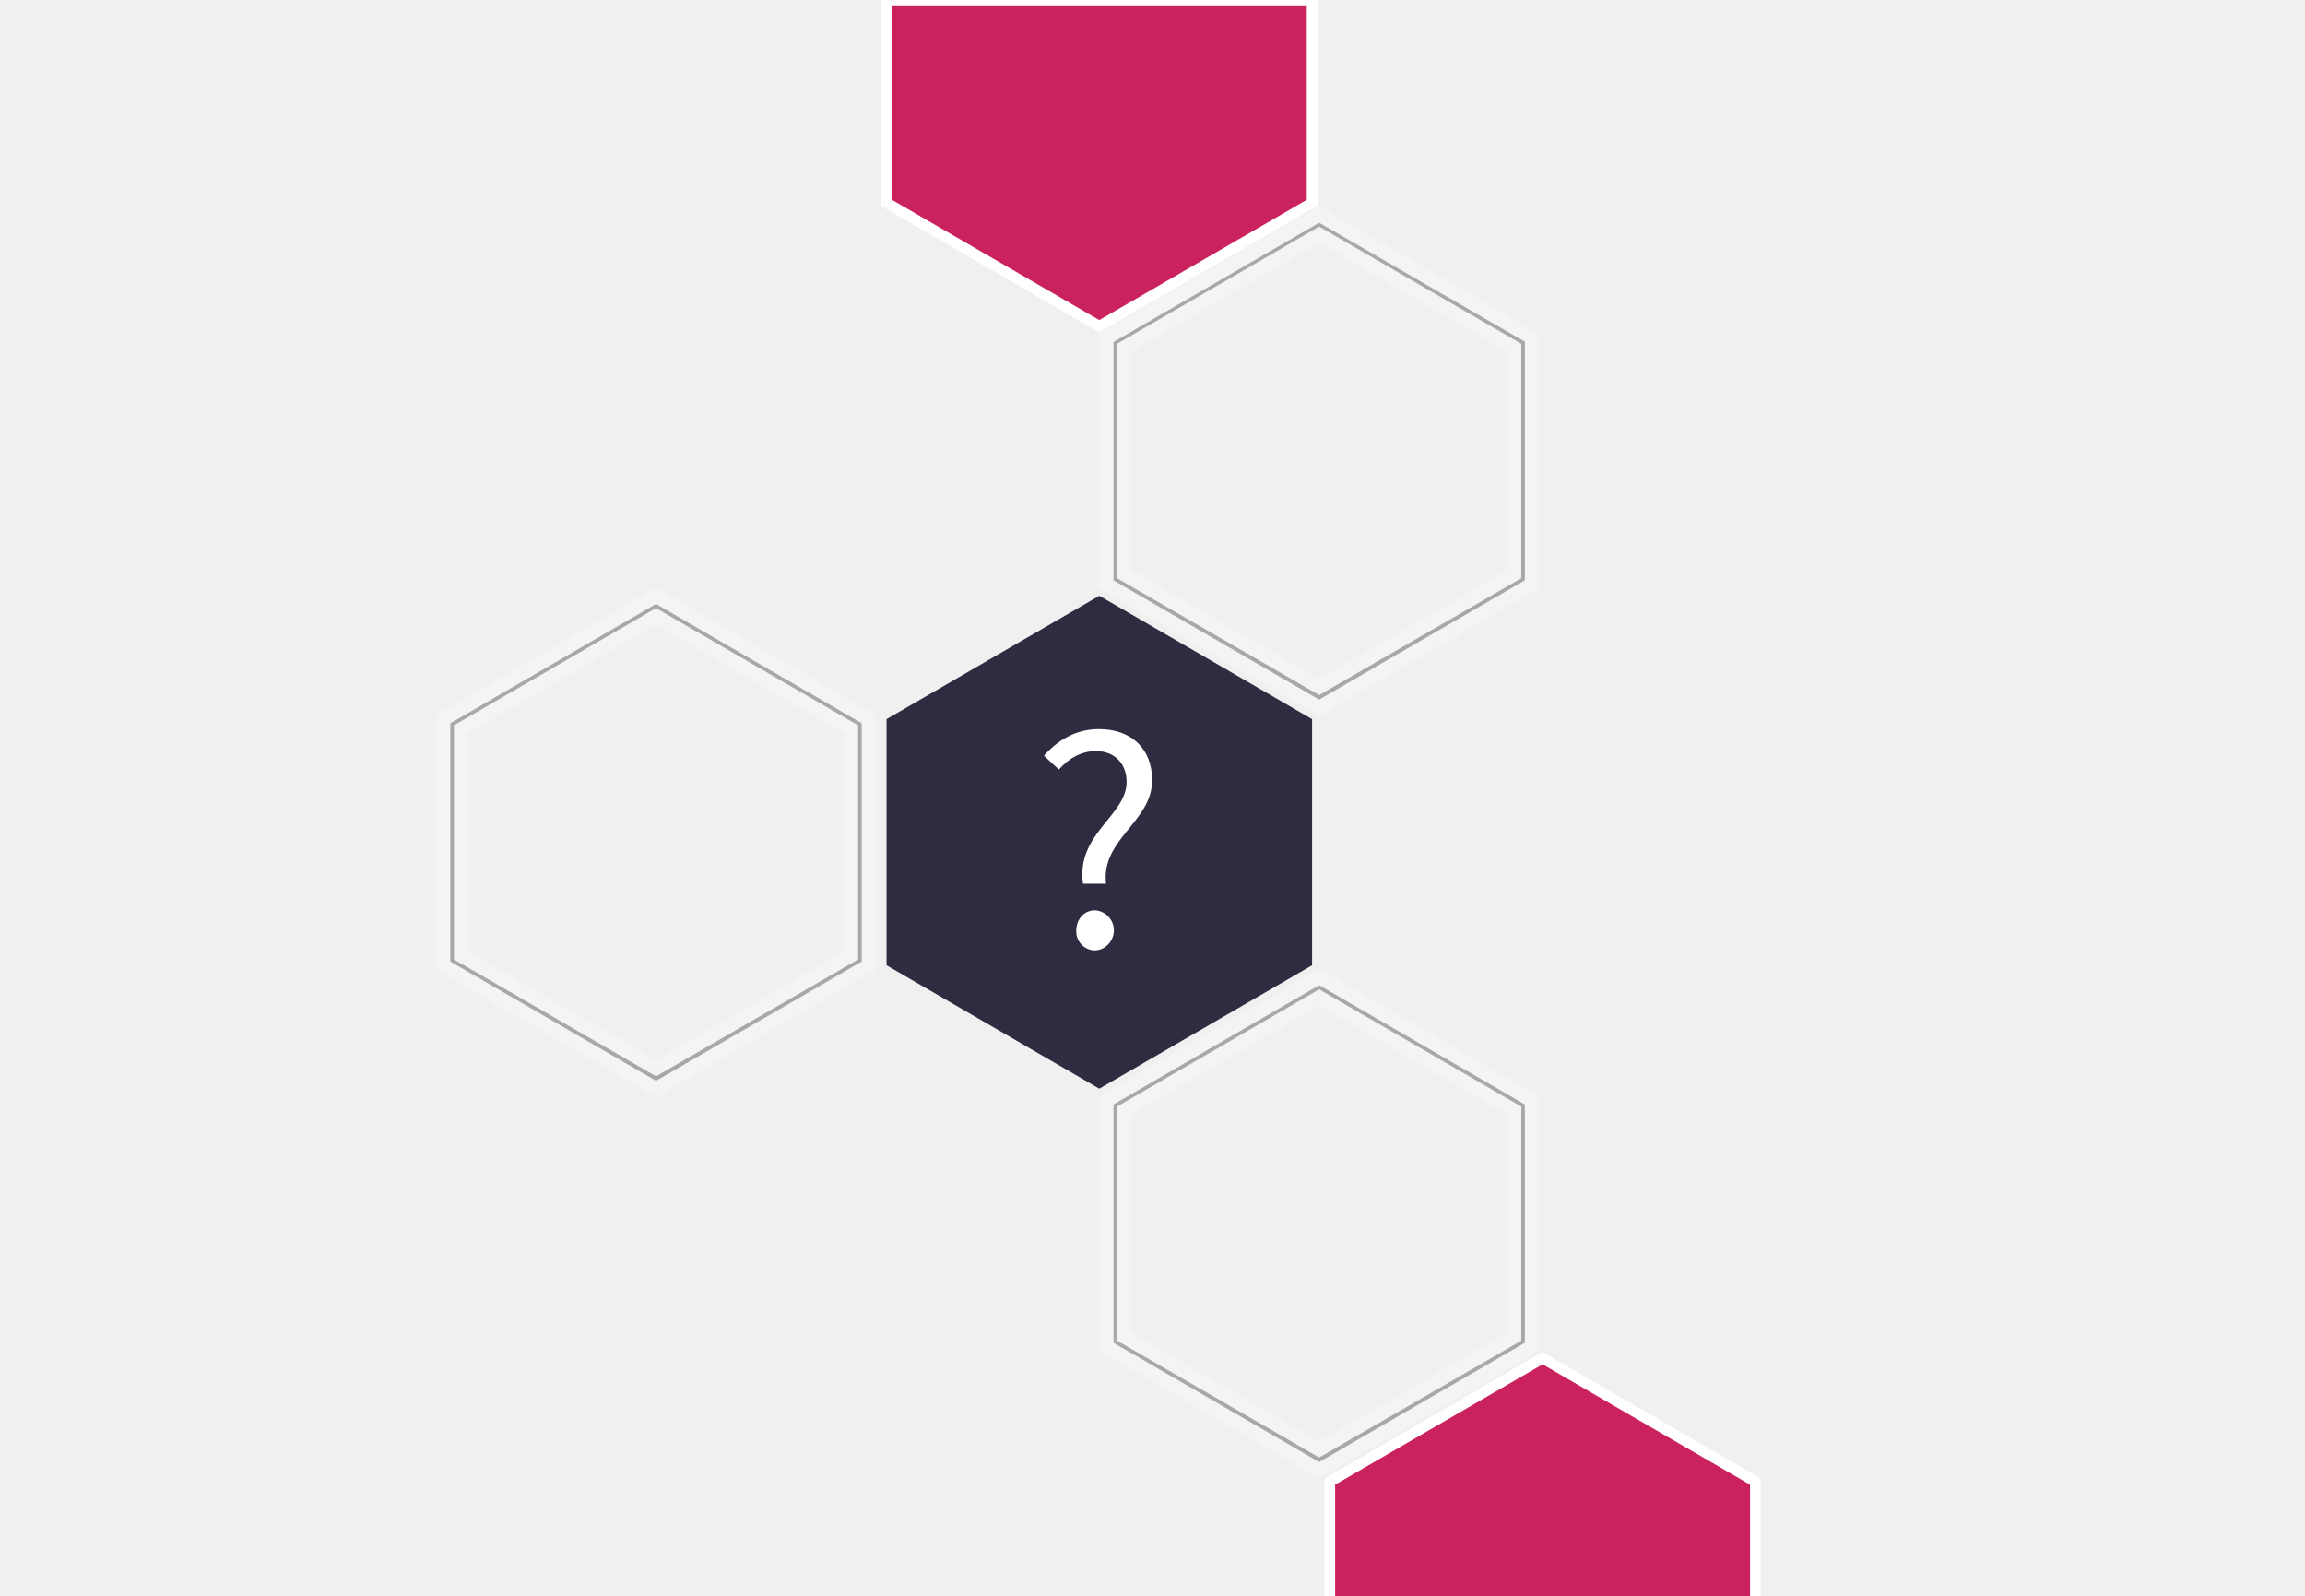
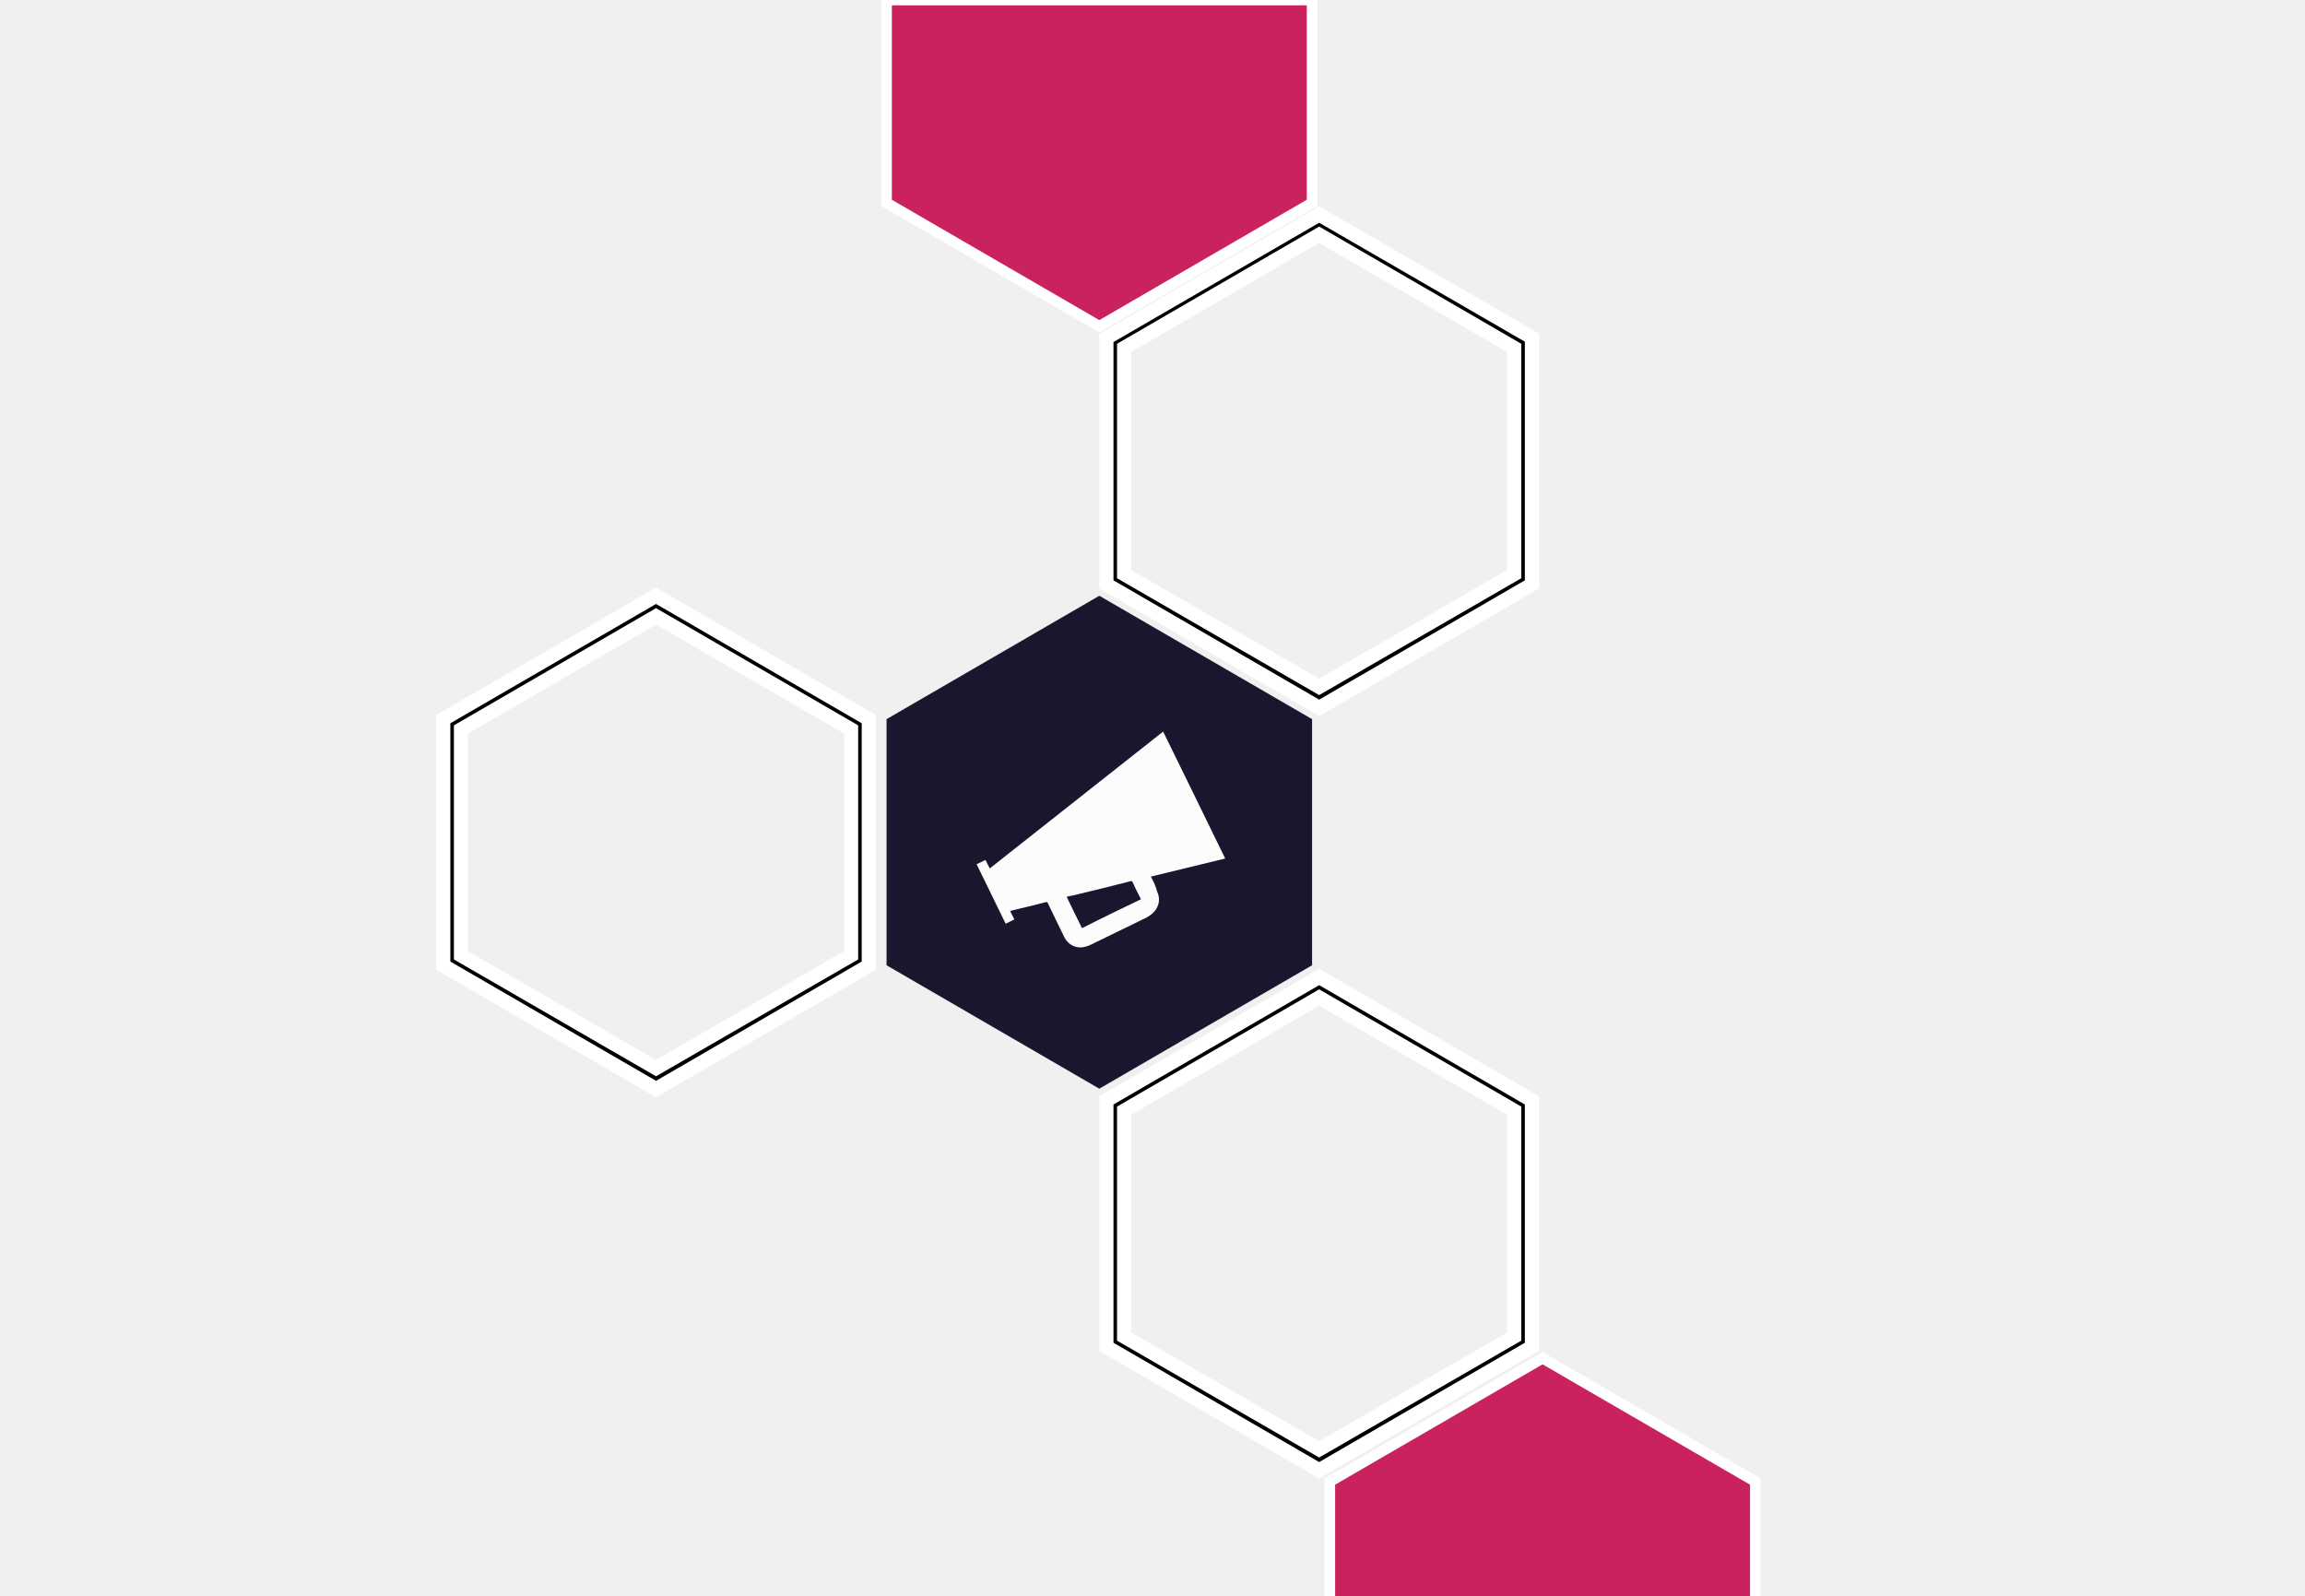
<svg xmlns="http://www.w3.org/2000/svg" version="1.1" id="Layer_1" x="0px" y="0px" viewBox="0 0 650 450" style="enable-background:new 0 0 650 450;" xml:space="preserve">
  <style type="text/css">
- 	.st0{fill:#1a162d; opacity: 90%;} /* ? */
+ 	.st0{fill:#1A162D;}
	.st1{fill:#CA225E;stroke:#FFFFFF;stroke-width:3;}
- 	.st2{stroke:#FFFFFF;stroke-width:4; opacity: 30%;}
- 	.st3{fill:#FFFFFF;}
+ 	.st2{stroke:#FFFFFF;stroke-width:4;}
+ 	.st3{fill:#FCFCFC;}
</style>
  <polygon class="st0" points="370,272.2 370,202.8 310,168 250,202.8 250,272.2 310,307 " />
  <polygon class="st1" points="495,487.2 495,417.8 435,383 375,417.8 375,487.2 435,522 " />
  <g>
    <path class="st2" d="M185,168l-60,34.8v69.5l60,34.8l60-34.8v-69.5L185,168z M240,269.4l-55,31.8l-55-31.8v-63.7l55-31.9l55,31.9   V269.4z" />
  </g>
  <g>
    <path class="st2" d="M372,60.5l-60,34.8v69.5l60,34.8l60-34.8V95.2L372,60.5z M427,161.9l-55,31.8l-55-31.8V98.1l55-31.9l55,31.9   V161.9z" />
  </g>
  <g>
    <path class="st2" d="M372,275.5l-60,34.8v69.5l60,34.8l60-34.8v-69.5L372,275.5z M427,376.9l-55,31.8l-55-31.8v-63.7l55-31.9   l55,31.9V376.9z" />
  </g>
  <polygon class="st1" points="310,92 370,57.2 370,0 250,0 250,57.2 " />
-   <path class="st3" d="M317.7,220.5c0-4.8-3-8.7-8.7-8.7c-4,0-7.6,2-10.4,5.2l-4.2-3.9c3.8-4.3,8.9-7.5,15.5-7.5c9.1,0,15,5.5,15,14.4  c0,11.8-14.5,16.6-13,29.2h-6.5C303.4,235.1,317.7,230,317.7,220.5z M303.5,262.5c0-3.4,2.3-5.8,5.3-5.8c3.1,0.2,5.5,2.9,5.3,6  c-0.2,2.9-2.5,5.2-5.3,5.3c-2.9,0-5.3-2.4-5.3-5.3C303.5,262.6,303.5,262.6,303.5,262.5L303.5,262.5z" />
+   <path class="st3" d="M324.7,247.5c0-0.1-0.1-0.2-0.2-0.3c7-1.7,14-3.4,21-5.1c-5.8-11.9-11.6-23.8-17.5-35.8  c-16.3,12.9-32.6,25.7-48.9,38.6c-0.4-0.8-0.8-1.6-1.2-2.4c-0.8,0.4-1.7,0.8-2.5,1.2c2.7,5.6,5.5,11.2,8.2,16.8  c0.7-0.4,1.4-0.7,2.2-1.1c0.2-0.1,0.3-0.2,0.1-0.4c-0.3-0.6-0.6-1.2-0.9-1.8c0-0.1-0.1-0.2-0.2-0.3c0.8-0.2,1.6-0.4,2.4-0.6  c2.6-0.6,5.1-1.2,7.7-1.9c0.3-0.1,0.5,0,0.6,0.3c1.5,3.2,3.1,6.4,4.6,9.5c0.7,1.4,1.8,2.4,3.3,2.8c1.1,0.3,2.1,0.2,3.2-0.2  c0.4-0.1,0.8-0.3,1.2-0.5c5.1-2.5,10.3-5,15.4-7.5c1.1-0.6,2.1-1.3,2.8-2.4c1-1.6,1.1-3.3,0.3-5C326,250.1,325.4,248.8,324.7,247.5z   M321.5,253.7c-5.4,2.6-10.8,5.2-16.1,7.9c-0.1,0-0.2,0.1-0.3,0.1c-1.4-2.9-2.9-5.8-4.3-8.8c0.6-0.2,1.2-0.3,1.8-0.4  c5.4-1.3,10.8-2.6,16.2-4c0.3-0.1,0.5,0,0.6,0.3c0.7,1.5,1.4,3,2.2,4.5C321.8,253.5,321.8,253.6,321.5,253.7z" />
</svg>
